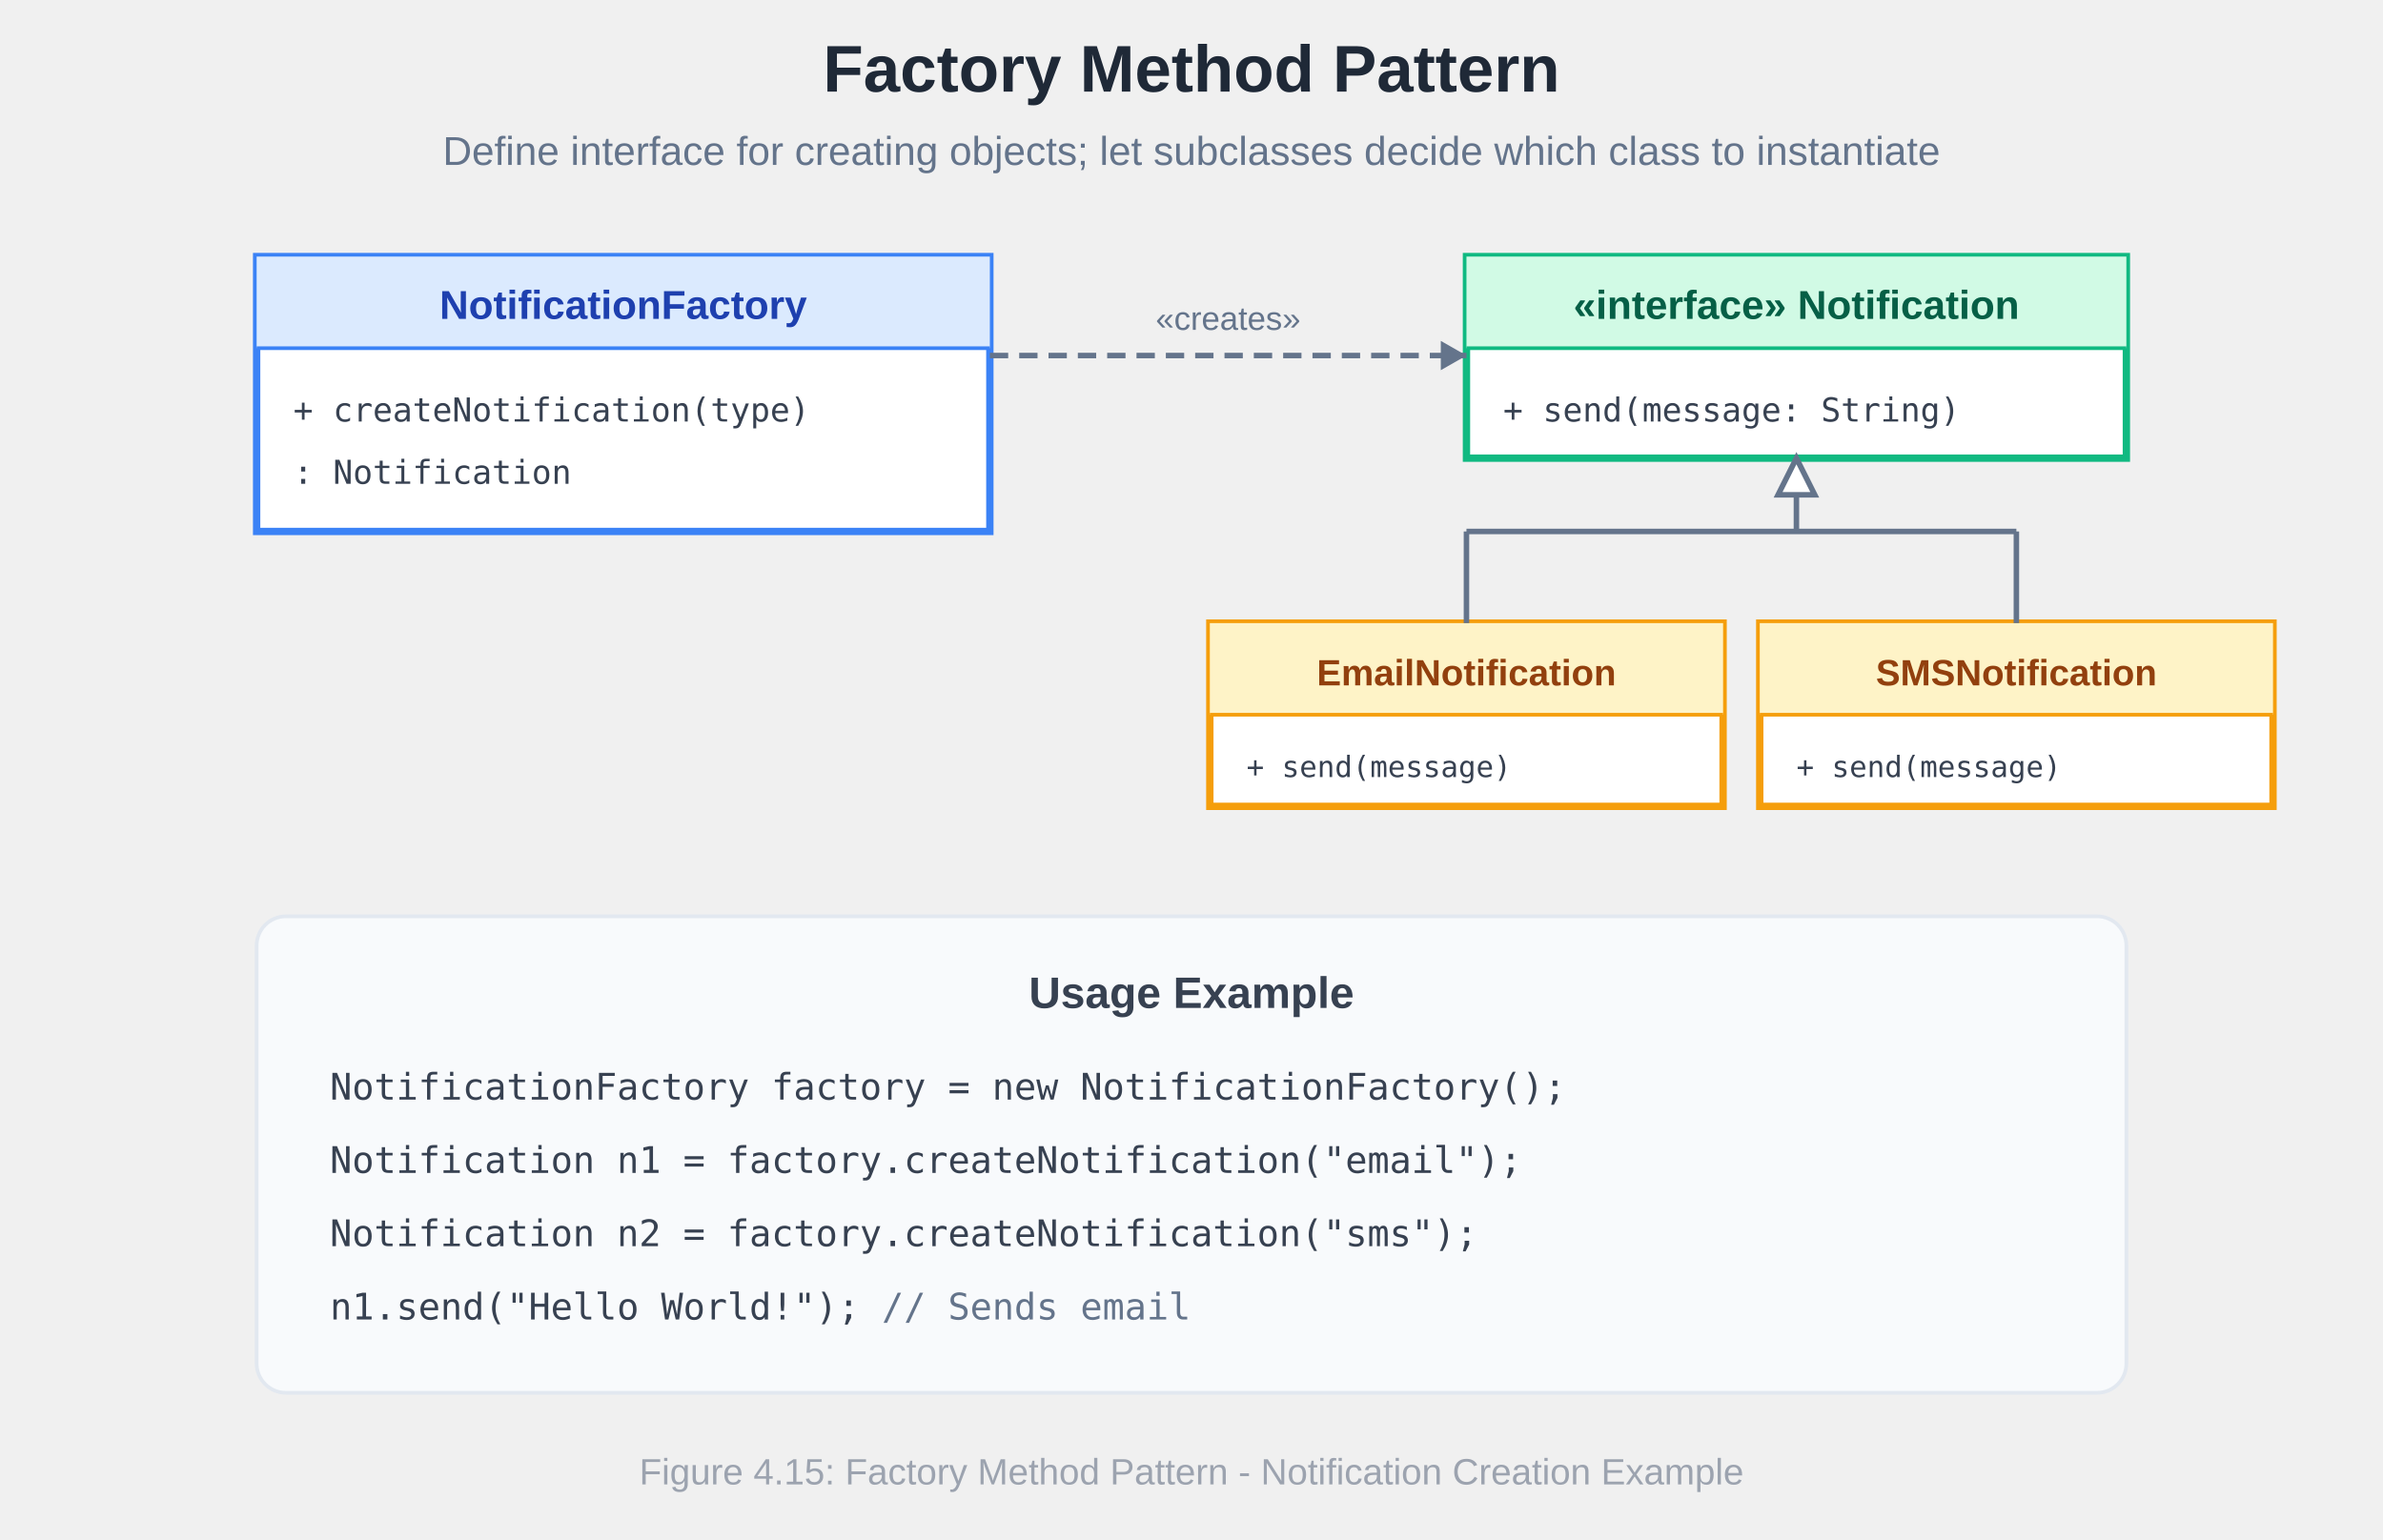
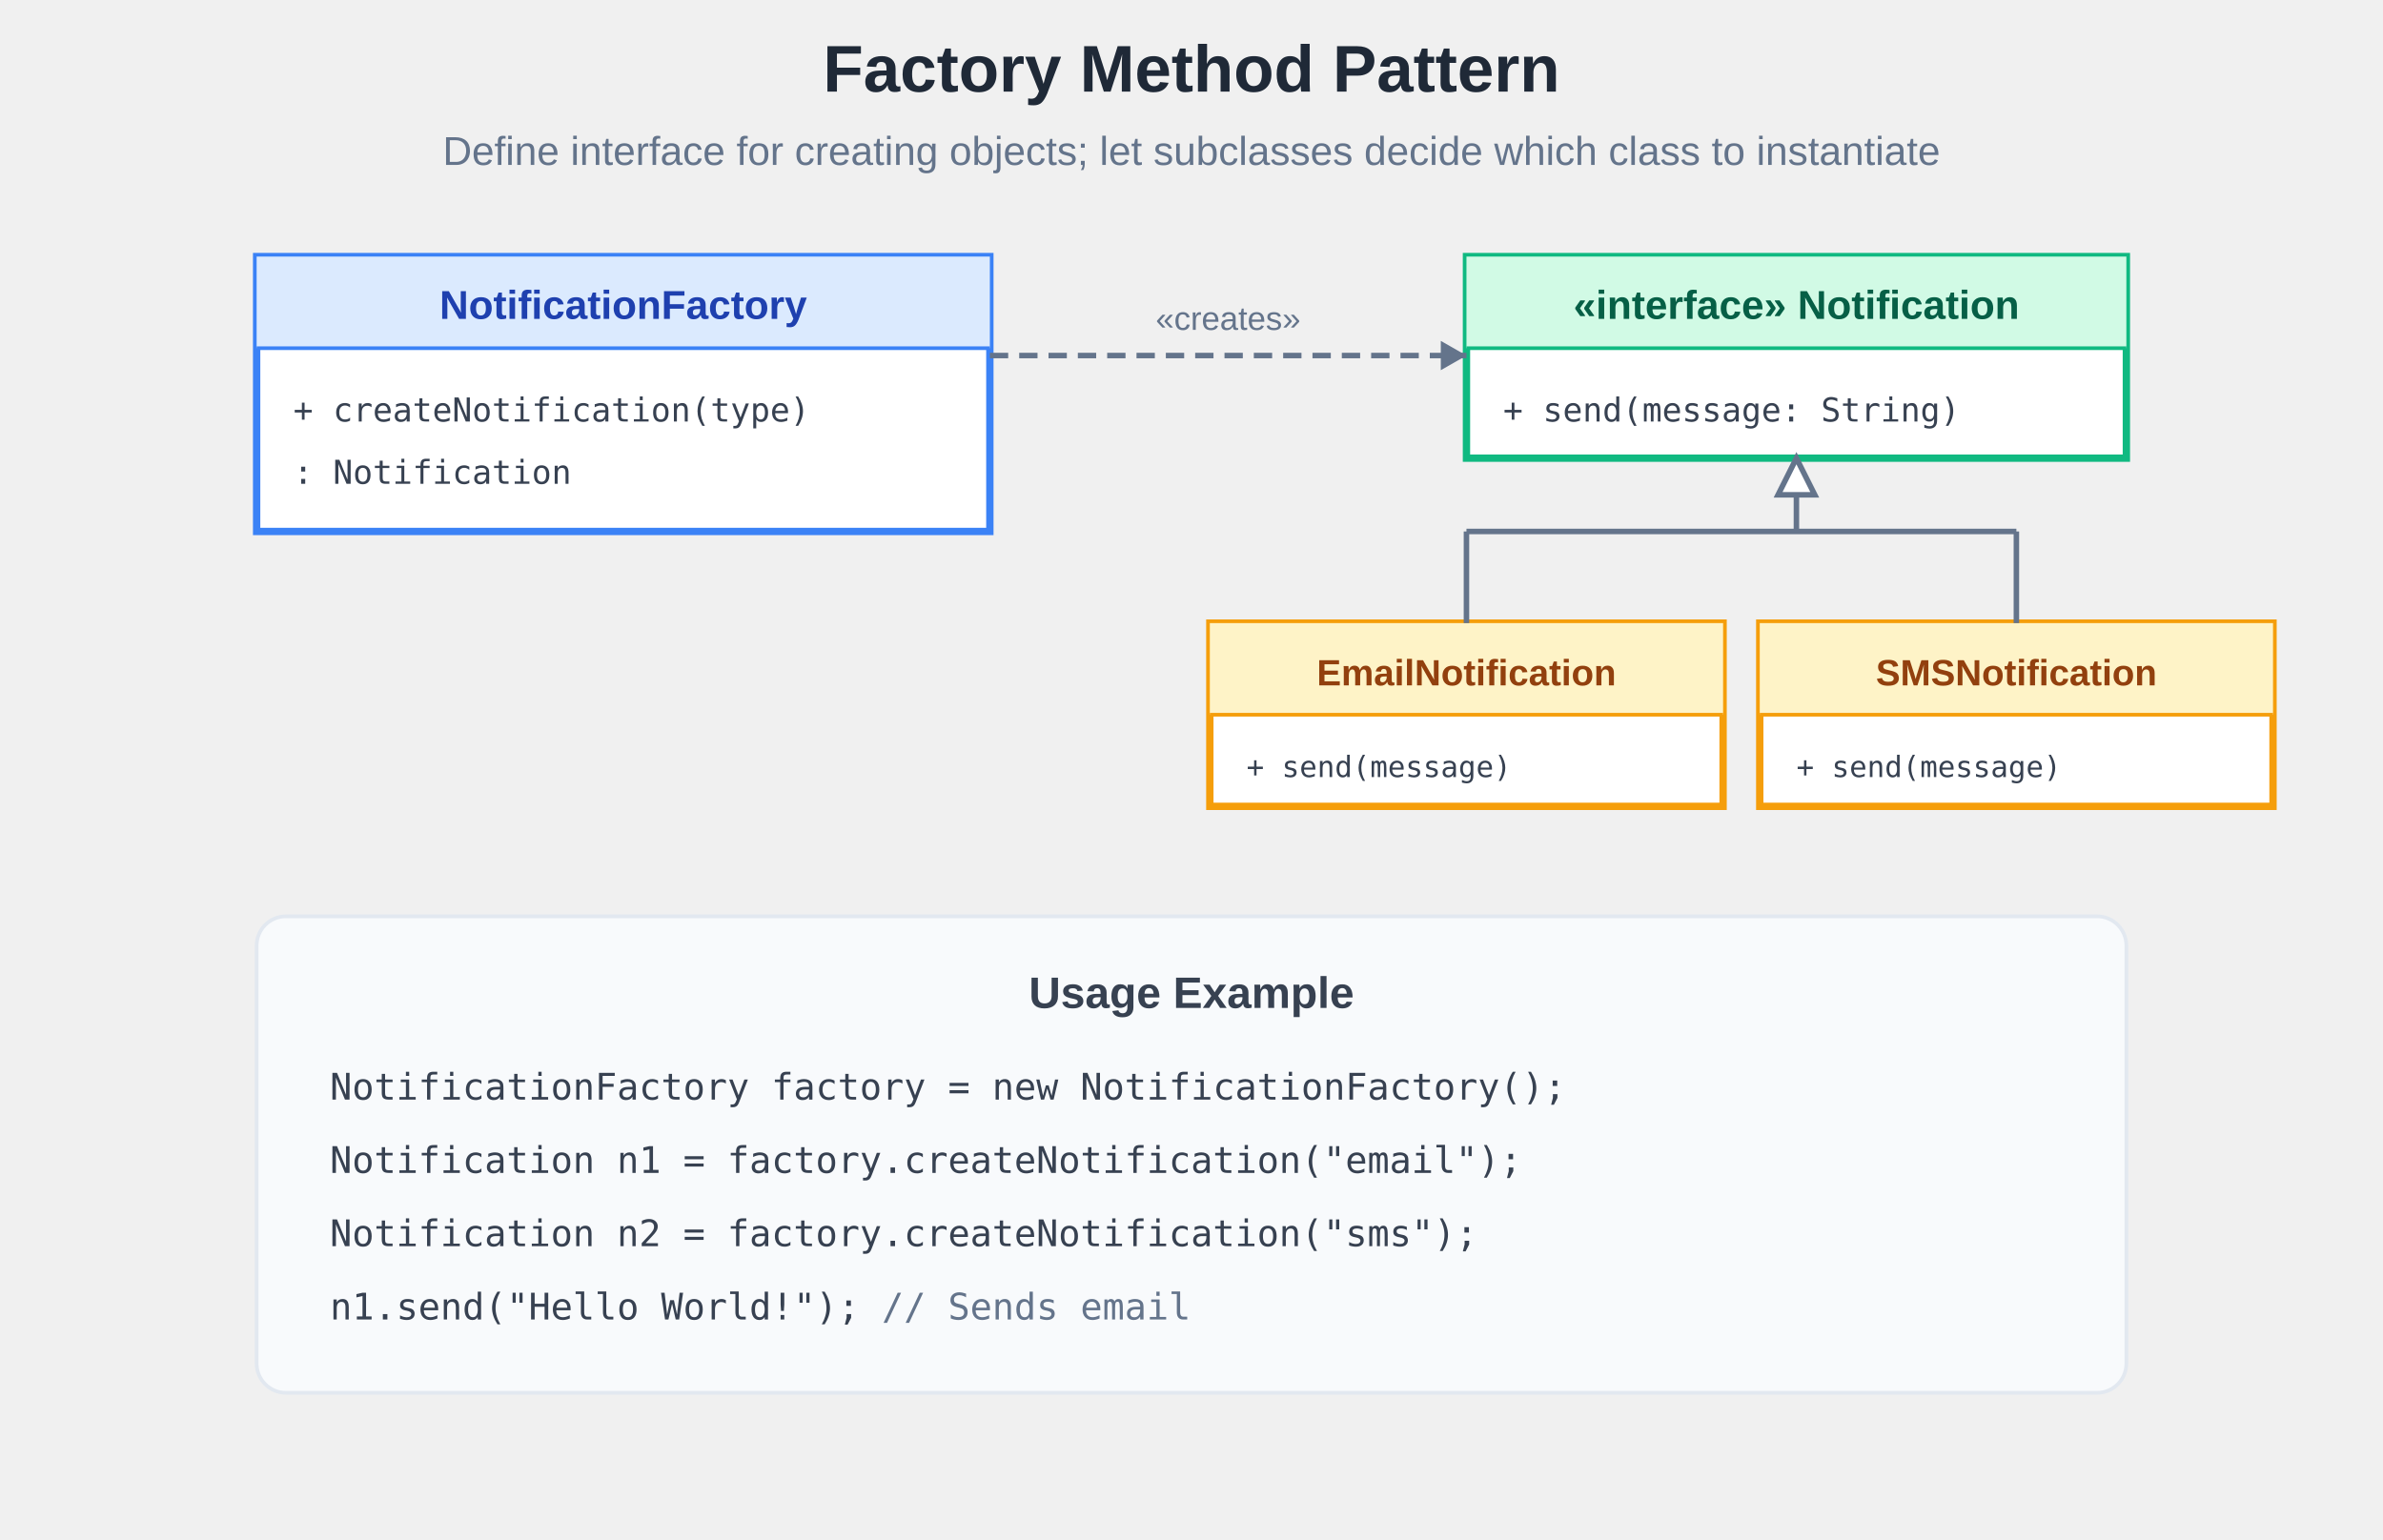
<svg xmlns="http://www.w3.org/2000/svg" viewBox="0 0 650 420" width="650" height="420">
  <text x="325" y="25" text-anchor="middle" font-family="Arial, sans-serif" font-size="18" font-weight="bold" fill="#1F2937">Factory Method Pattern</text>
  <text x="325" y="45" text-anchor="middle" font-family="Arial, sans-serif" font-size="11" fill="#64748B">Define interface for creating objects; let subclasses decide which class to instantiate</text>
  <rect x="400" y="70" width="180" height="55" rx="0" fill="white" stroke="#10B981" stroke-width="2" />
  <rect x="400" y="70" width="180" height="25" rx="0" fill="#D1FAE5" />
  <text x="490" y="87" text-anchor="middle" font-family="Arial, sans-serif" font-size="11" fill="#065F46" font-weight="bold">«interface» Notification</text>
  <line x1="400" y1="95" x2="580" y2="95" stroke="#10B981" stroke-width="1" />
  <text x="410" y="115" text-anchor="start" font-family="Consolas, monospace" font-size="9" fill="#374151">+ send(message: String)</text>
  <rect x="330" y="170" width="140" height="50" rx="0" fill="white" stroke="#F59E0B" stroke-width="2" />
  <rect x="330" y="170" width="140" height="25" rx="0" fill="#FEF3C7" />
  <text x="400" y="187" text-anchor="middle" font-family="Arial, sans-serif" font-size="10" fill="#92400E" font-weight="bold">EmailNotification</text>
  <line x1="330" y1="195" x2="470" y2="195" stroke="#F59E0B" stroke-width="1" />
  <text x="340" y="212" text-anchor="start" font-family="Consolas, monospace" font-size="8" fill="#374151">+ send(message)</text>
  <rect x="480" y="170" width="140" height="50" rx="0" fill="white" stroke="#F59E0B" stroke-width="2" />
  <rect x="480" y="170" width="140" height="25" rx="0" fill="#FEF3C7" />
  <text x="550" y="187" text-anchor="middle" font-family="Arial, sans-serif" font-size="10" fill="#92400E" font-weight="bold">SMSNotification</text>
  <line x1="480" y1="195" x2="620" y2="195" stroke="#F59E0B" stroke-width="1" />
  <text x="490" y="212" text-anchor="start" font-family="Consolas, monospace" font-size="8" fill="#374151">+ send(message)</text>
  <line x1="490" y1="125" x2="490" y2="145" stroke="#64748B" stroke-width="1.5" />
  <line x1="400" y1="145" x2="550" y2="145" stroke="#64748B" stroke-width="1.5" />
  <line x1="400" y1="145" x2="400" y2="170" stroke="#64748B" stroke-width="1.5" />
  <line x1="550" y1="145" x2="550" y2="170" stroke="#64748B" stroke-width="1.5" />
  <polygon points="490,125 485,135 495,135" fill="white" stroke="#64748B" stroke-width="1.5" />
  <rect x="70" y="70" width="200" height="75" rx="0" fill="white" stroke="#3B82F6" stroke-width="2" />
  <rect x="70" y="70" width="200" height="25" rx="0" fill="#DBEAFE" />
  <text x="170" y="87" text-anchor="middle" font-family="Arial, sans-serif" font-size="11" fill="#1E40AF" font-weight="bold">NotificationFactory</text>
  <line x1="70" y1="95" x2="270" y2="95" stroke="#3B82F6" stroke-width="1" />
  <text x="80" y="115" text-anchor="start" font-family="Consolas, monospace" font-size="9" fill="#374151">+ createNotification(type)</text>
  <text x="80" y="132" text-anchor="start" font-family="Consolas, monospace" font-size="9" fill="#374151">  : Notification</text>
  <line x1="270" y1="97" x2="400" y2="97" stroke="#64748B" stroke-width="1.5" stroke-dasharray="5,3" />
  <polygon points="400,97 393,93 393,101" fill="#64748B" />
  <text x="335" y="90" text-anchor="middle" font-family="Arial, sans-serif" font-size="9" fill="#64748B">«creates»</text>
  <rect x="70" y="250" width="510" height="130" rx="8" fill="#F8FAFC" stroke="#E2E8F0" stroke-width="1" />
  <text x="325" y="275" text-anchor="middle" font-family="Arial, sans-serif" font-size="12" fill="#374151" font-weight="bold">Usage Example</text>
  <text x="90" y="300" text-anchor="start" font-family="Consolas, monospace" font-size="10" fill="#374151">NotificationFactory factory = new NotificationFactory();</text>
  <text x="90" y="320" text-anchor="start" font-family="Consolas, monospace" font-size="10" fill="#374151">Notification n1 = factory.createNotification("email");</text>
  <text x="90" y="340" text-anchor="start" font-family="Consolas, monospace" font-size="10" fill="#374151">Notification n2 = factory.createNotification("sms");</text>
  <text x="90" y="360" text-anchor="start" font-family="Consolas, monospace" font-size="10" fill="#374151">n1.send("Hello World!");  <tspan fill="#64748B">// Sends email</tspan>
  </text>
-   <text x="325" y="405" text-anchor="middle" font-family="Arial, sans-serif" font-size="10" fill="#9CA3AF">Figure 4.15: Factory Method Pattern - Notification Creation Example</text>
</svg>
